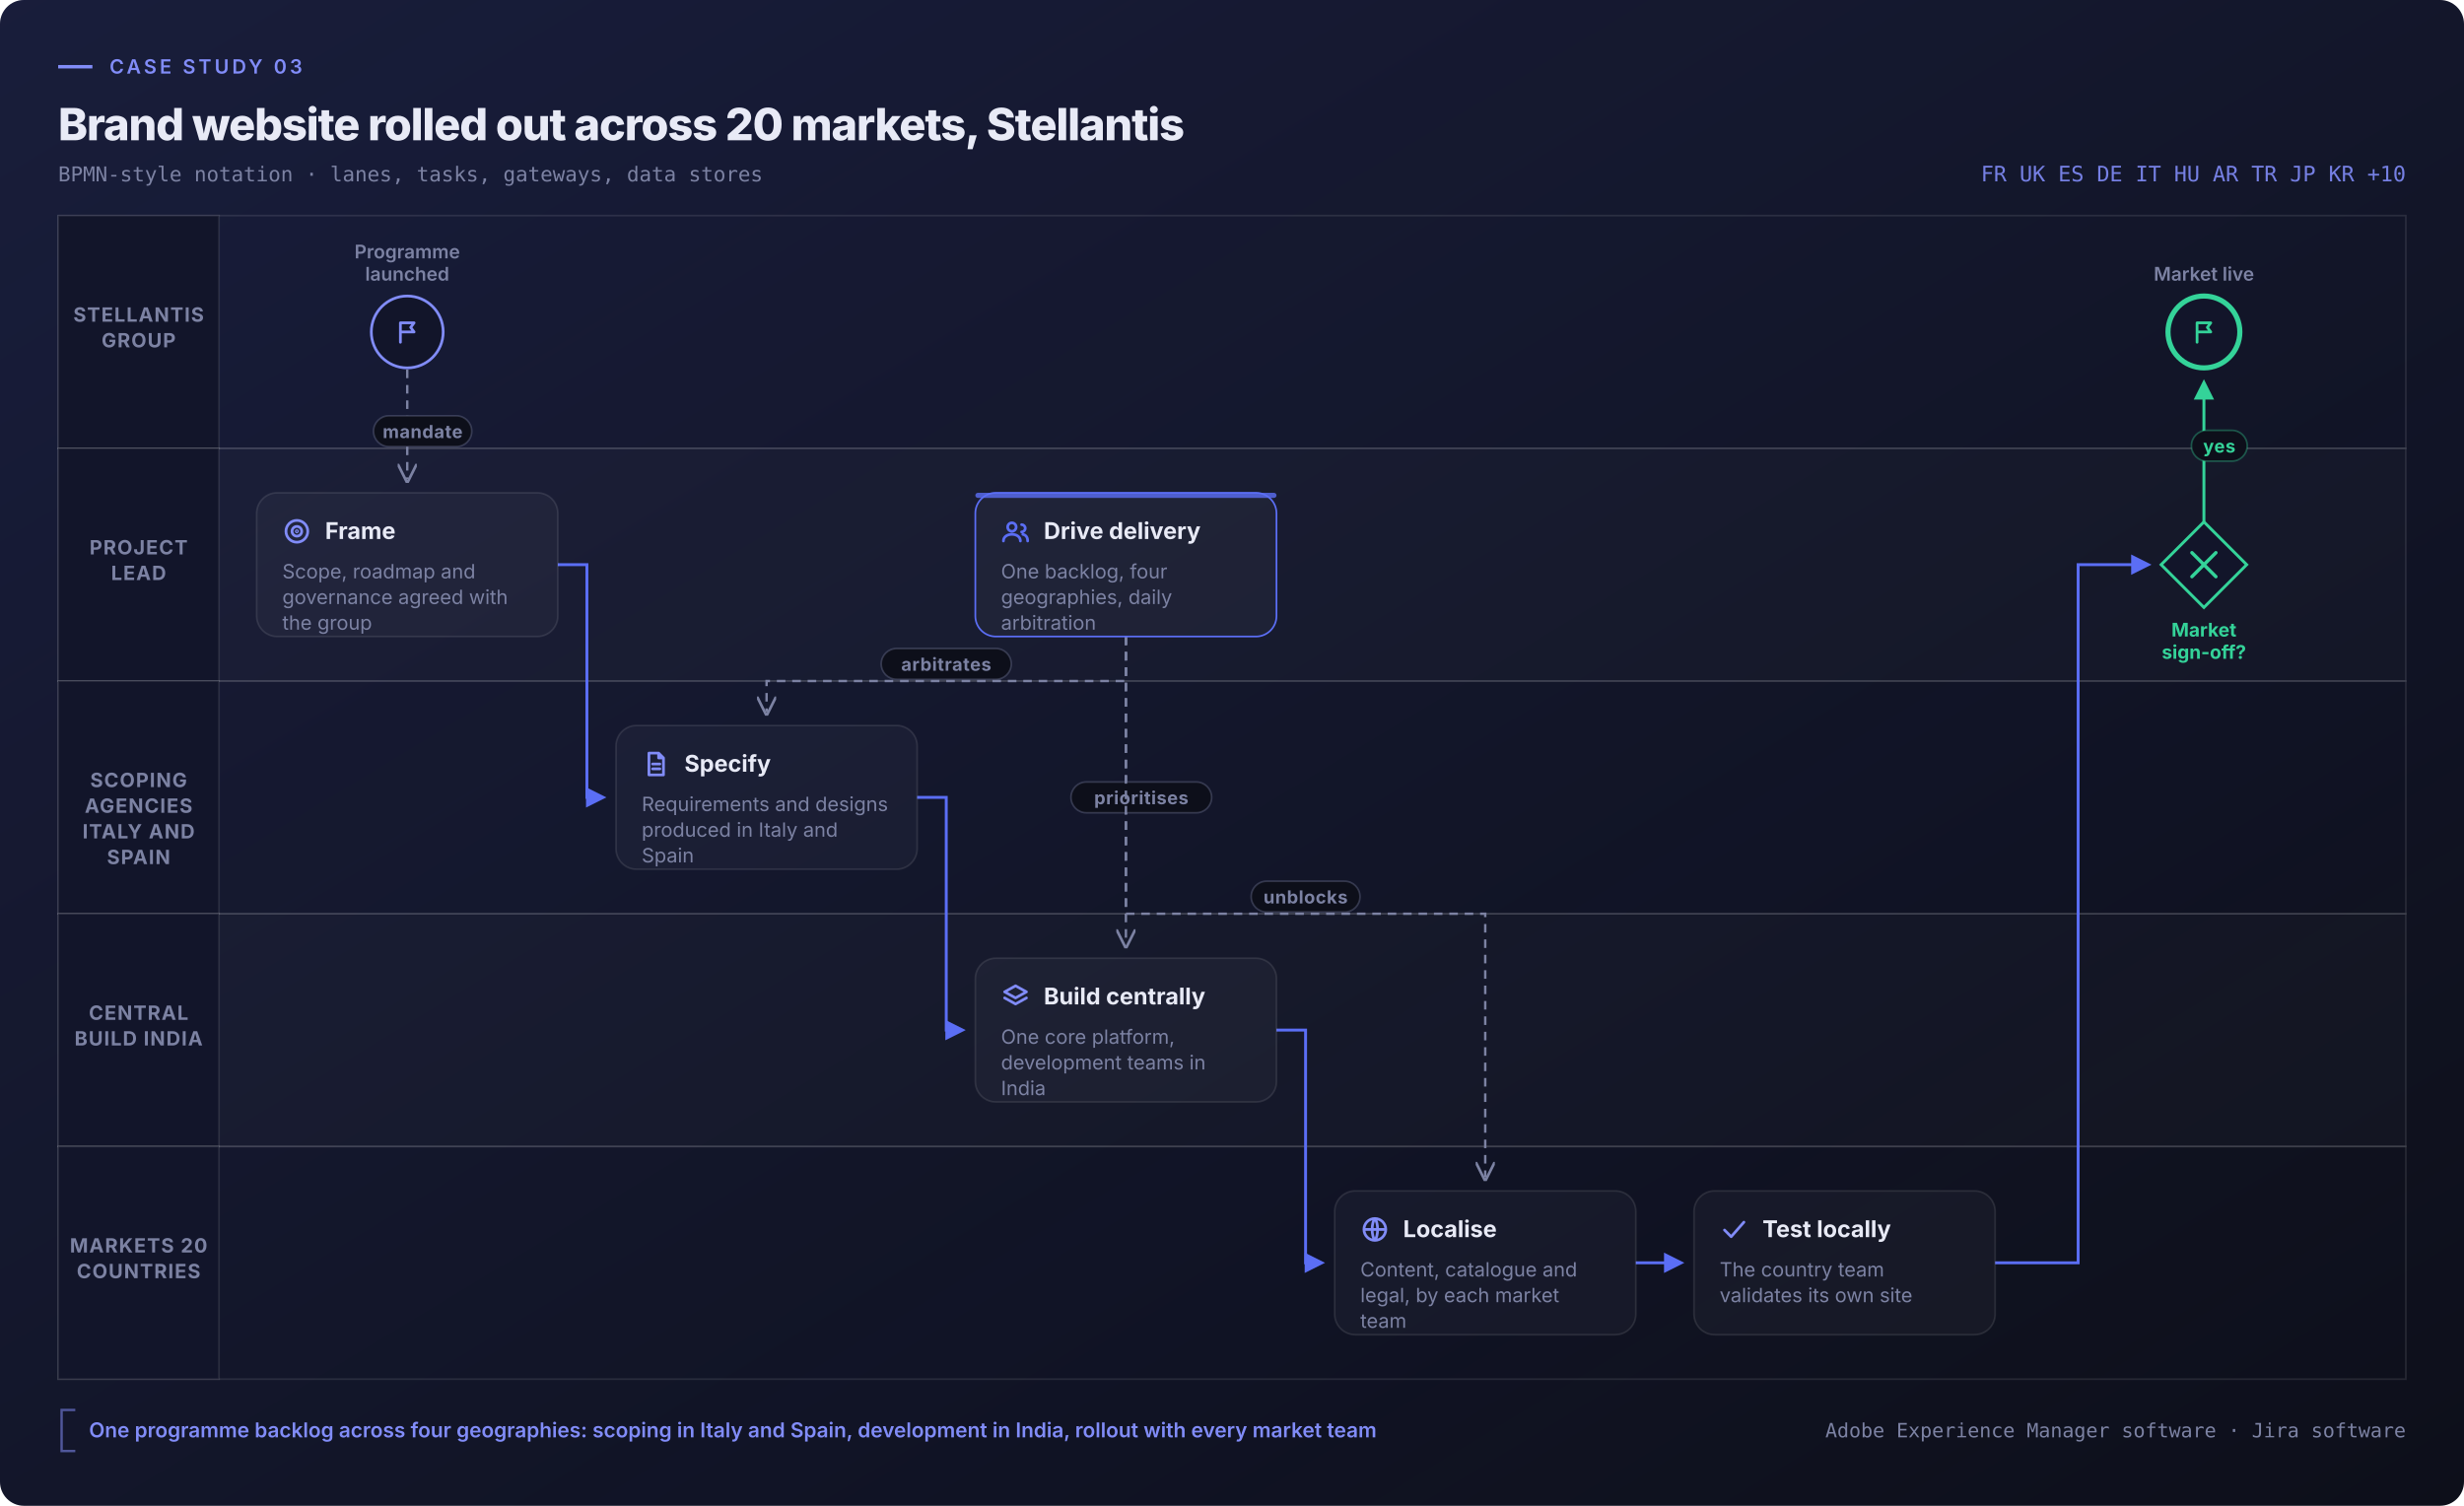
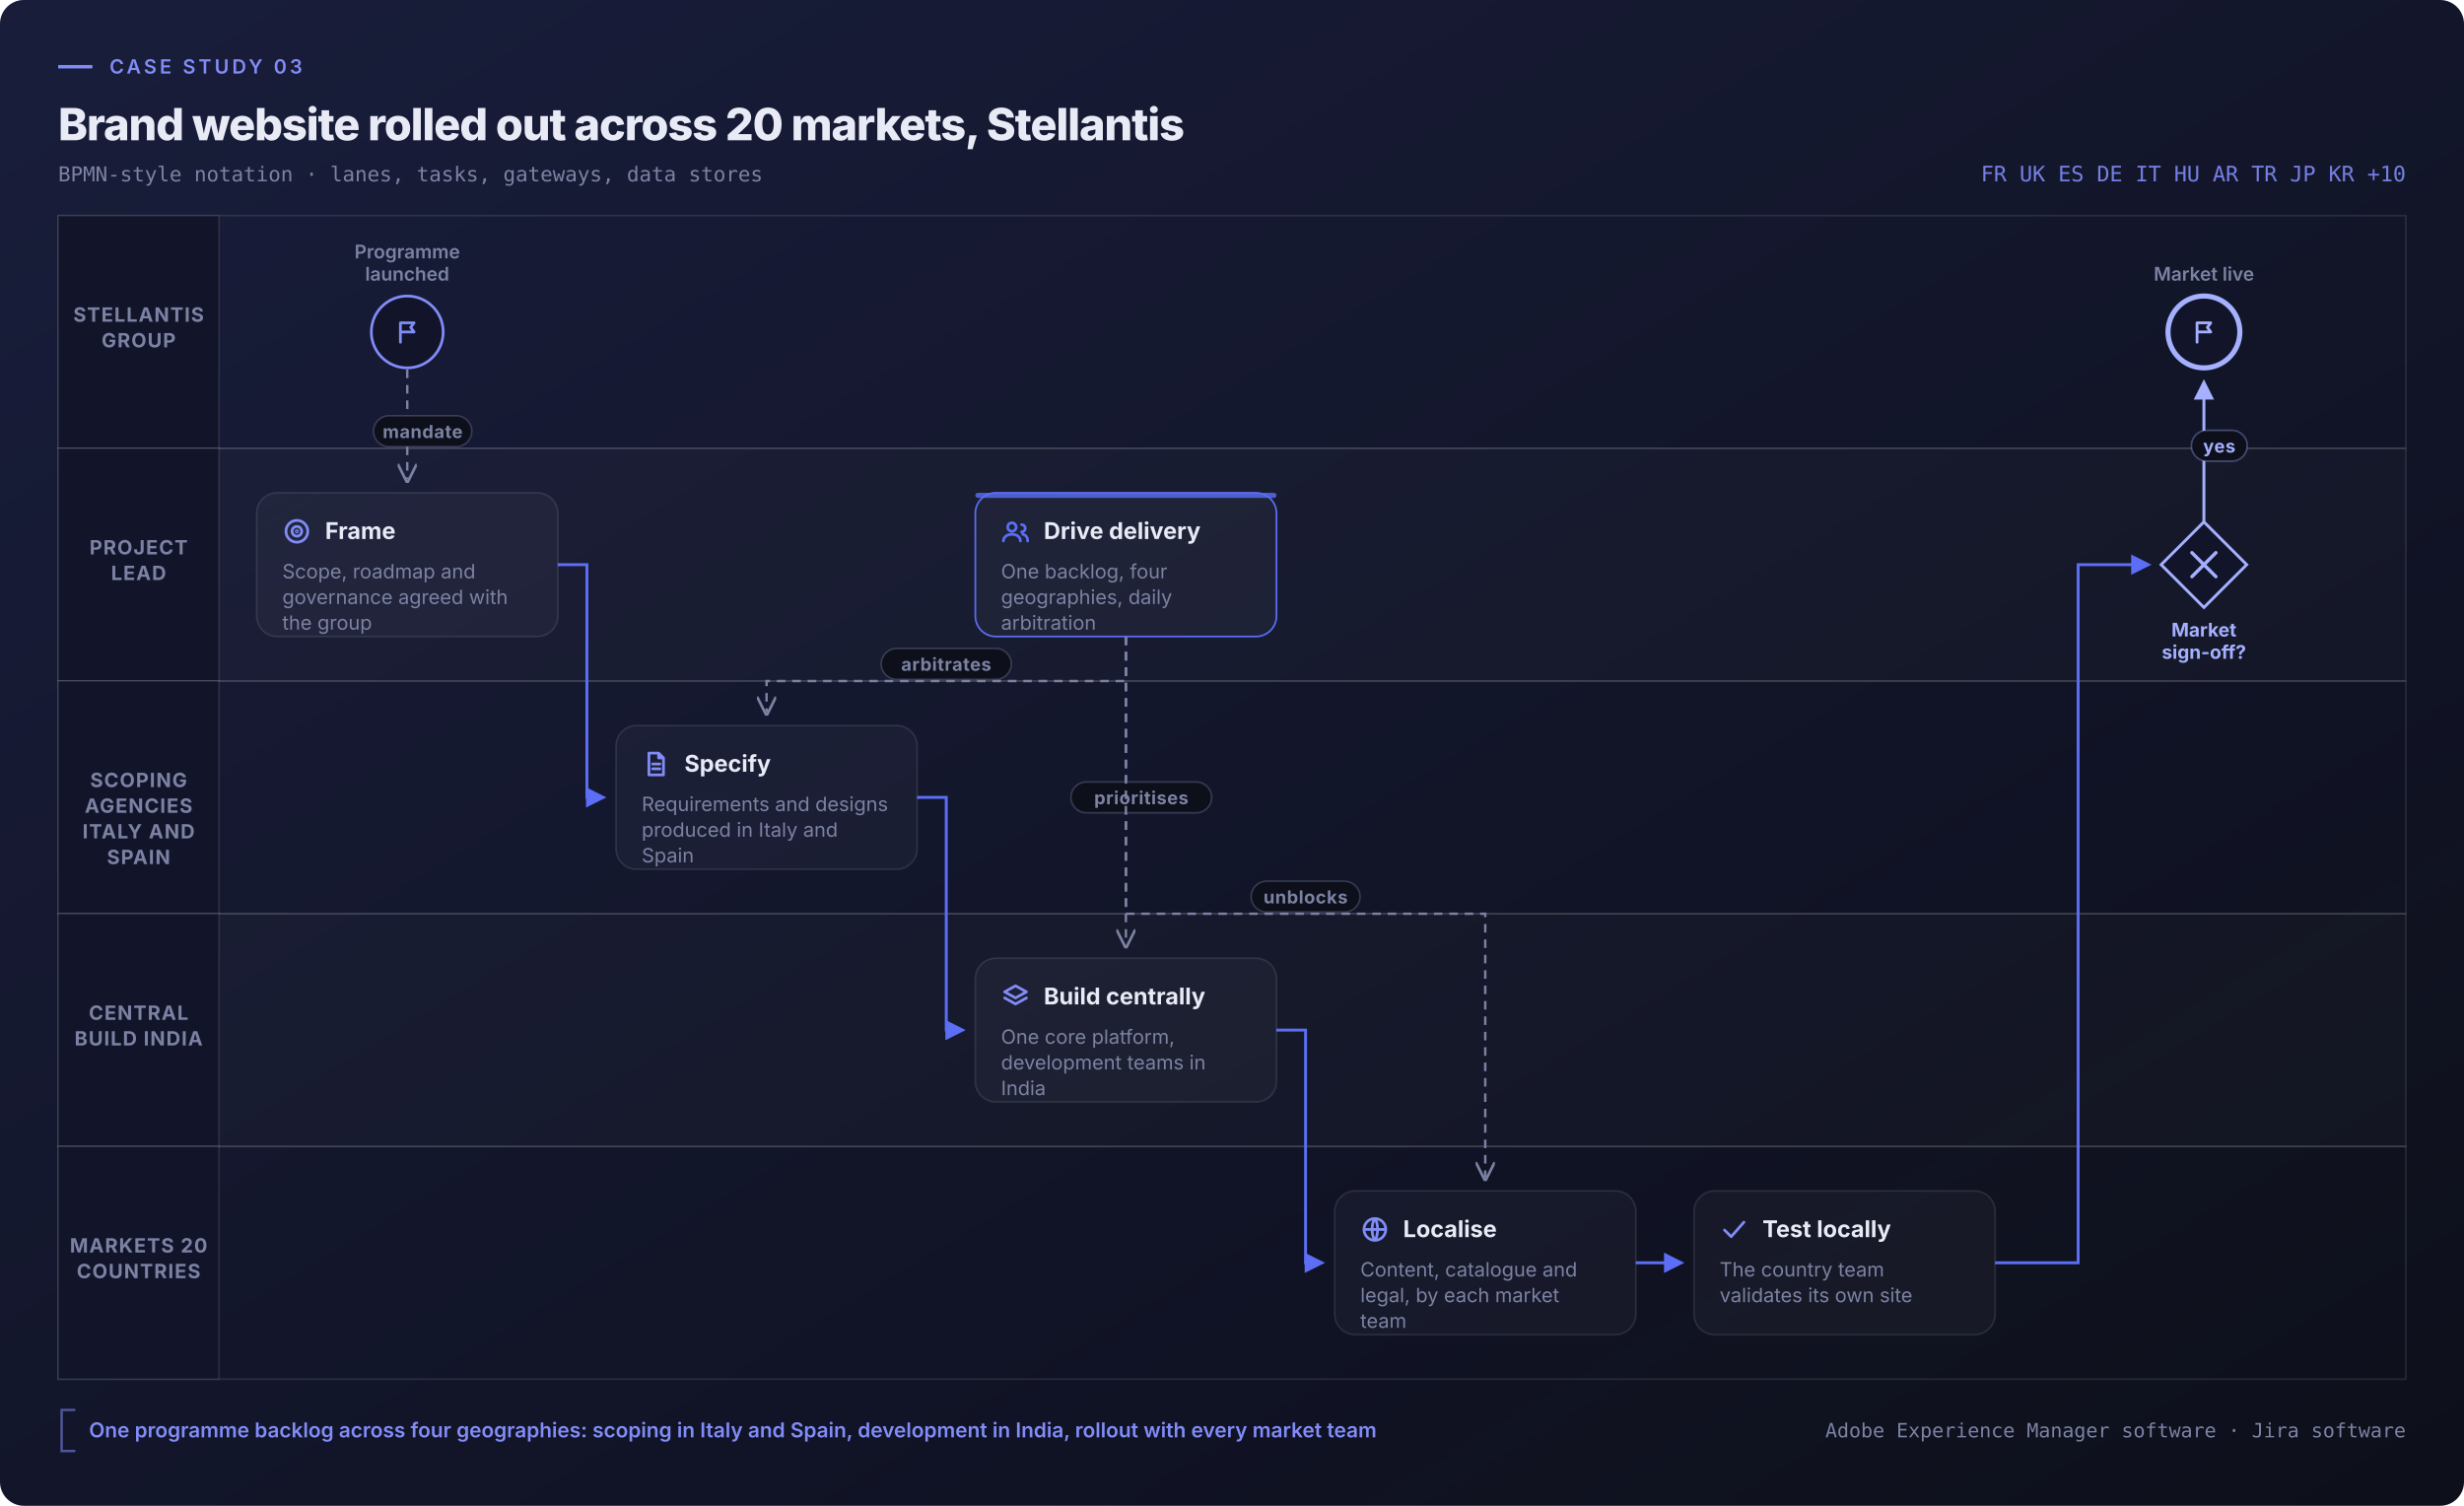
<svg xmlns="http://www.w3.org/2000/svg" viewBox="0 0 1440 880" preserveAspectRatio="xMidYMid meet" role="img" aria-label="Brand website rolled out across 20 markets, Stellantis">
  <defs>
    <linearGradient id="bgg" x1="0" y1="0" x2="1" y2="1">
      <stop offset="0" stop-color="#5b6ef5" stop-opacity="0.15" />
      <stop offset="1" stop-color="#5b6ef5" stop-opacity="0" />
    </linearGradient>
    <marker id="seq" viewBox="0 0 10 10" refX="8" refY="5" markerWidth="7" markerHeight="7" orient="auto">
      <path d="M0,0 L10,5 L0,10 z" fill="#5b6ef5" />
    </marker>
    <marker id="msg" viewBox="0 0 10 10" refX="8" refY="5" markerWidth="8" markerHeight="8" orient="auto">
      <path d="M0,0 L10,5 L0,10" fill="none" stroke="#7c82a3" stroke-width="1.4" />
    </marker>
    <marker id="grn" viewBox="0 0 10 10" refX="8" refY="5" markerWidth="7" markerHeight="7" orient="auto">
-       <path d="M0,0 L10,5 L0,10 z" fill="#34d399" />
+       <path d="M0,0 L10,5 L0,10 z" fill="#a5b0ff" />
    </marker>
  </defs>
  <rect width="1440" height="880" rx="14" fill="#0d0f1a" />
  <rect width="1440" height="880" rx="14" fill="url(#bgg)" />
  <rect x="34" y="38" width="20" height="2" fill="#818cf8" />
  <text x="64" y="43" font-family="Google Sans Text, Google Sans, system-ui, -apple-system, sans-serif" font-size="11.5" font-weight="600" letter-spacing="1.8" fill="#818cf8">CASE STUDY 03</text>
  <text x="34" y="82" font-family="Google Sans, Google Sans Text, system-ui, -apple-system, sans-serif" font-size="26" font-weight="800" letter-spacing="-0.6" fill="#e8eaf6">Brand website rolled out across 20 markets, Stellantis</text>
  <text x="34" y="106" font-family="Google Sans Code, ui-monospace, SFMono-Regular, Menlo, monospace" font-size="12" fill="#7c82a3">BPMN-style notation · lanes, tasks, gateways, data stores</text>
  <text x="1406" y="106" text-anchor="end" font-family="Google Sans Code, ui-monospace, SFMono-Regular, Menlo, monospace" font-size="12.5" fill="#818cf8" fill-opacity="0.9">FR UK ES DE IT HU AR TR JP KR +10</text>
  <rect x="34" y="126" width="1372" height="136" fill="none" stroke="rgba(255,255,255,0.10)" />
  <rect x="34" y="126" width="94" height="136" fill="#12152a" stroke="rgba(255,255,255,0.10)" />
  <text x="81" y="188" text-anchor="middle" font-family="Google Sans Text, Google Sans, system-ui, -apple-system, sans-serif" font-size="11.5" font-weight="700" letter-spacing="0.6" fill="#7c82a3">STELLANTIS</text>
  <text x="81" y="203" text-anchor="middle" font-family="Google Sans Text, Google Sans, system-ui, -apple-system, sans-serif" font-size="11.5" font-weight="700" letter-spacing="0.6" fill="#7c82a3">GROUP</text>
  <rect x="34" y="262" width="1372" height="136" fill="rgba(255,255,255,0.016)" />
  <rect x="34" y="262" width="1372" height="136" fill="none" stroke="rgba(255,255,255,0.10)" />
  <rect x="34" y="262" width="94" height="136" fill="#12152a" stroke="rgba(255,255,255,0.10)" />
  <text x="81" y="324" text-anchor="middle" font-family="Google Sans Text, Google Sans, system-ui, -apple-system, sans-serif" font-size="11.5" font-weight="700" letter-spacing="0.6" fill="#7c82a3">PROJECT</text>
  <text x="81" y="339" text-anchor="middle" font-family="Google Sans Text, Google Sans, system-ui, -apple-system, sans-serif" font-size="11.5" font-weight="700" letter-spacing="0.6" fill="#7c82a3">LEAD</text>
  <rect x="34" y="398" width="1372" height="136" fill="none" stroke="rgba(255,255,255,0.10)" />
  <rect x="34" y="398" width="94" height="136" fill="#12152a" stroke="rgba(255,255,255,0.10)" />
  <text x="81" y="460" text-anchor="middle" font-family="Google Sans Text, Google Sans, system-ui, -apple-system, sans-serif" font-size="11.5" font-weight="700" letter-spacing="0.6" fill="#7c82a3">SCOPING</text>
  <text x="81" y="475" text-anchor="middle" font-family="Google Sans Text, Google Sans, system-ui, -apple-system, sans-serif" font-size="11.5" font-weight="700" letter-spacing="0.6" fill="#7c82a3">AGENCIES</text>
  <text x="81" y="490" text-anchor="middle" font-family="Google Sans Text, Google Sans, system-ui, -apple-system, sans-serif" font-size="11.5" font-weight="700" letter-spacing="0.6" fill="#7c82a3">ITALY AND</text>
  <text x="81" y="505" text-anchor="middle" font-family="Google Sans Text, Google Sans, system-ui, -apple-system, sans-serif" font-size="11.5" font-weight="700" letter-spacing="0.6" fill="#7c82a3">SPAIN</text>
  <rect x="34" y="534" width="1372" height="136" fill="rgba(255,255,255,0.016)" />
  <rect x="34" y="534" width="1372" height="136" fill="none" stroke="rgba(255,255,255,0.10)" />
  <rect x="34" y="534" width="94" height="136" fill="#12152a" stroke="rgba(255,255,255,0.10)" />
  <text x="81" y="596" text-anchor="middle" font-family="Google Sans Text, Google Sans, system-ui, -apple-system, sans-serif" font-size="11.5" font-weight="700" letter-spacing="0.6" fill="#7c82a3">CENTRAL</text>
  <text x="81" y="611" text-anchor="middle" font-family="Google Sans Text, Google Sans, system-ui, -apple-system, sans-serif" font-size="11.5" font-weight="700" letter-spacing="0.6" fill="#7c82a3">BUILD INDIA</text>
  <rect x="34" y="670" width="1372" height="136" fill="none" stroke="rgba(255,255,255,0.10)" />
  <rect x="34" y="670" width="94" height="136" fill="#12152a" stroke="rgba(255,255,255,0.10)" />
  <text x="81" y="732" text-anchor="middle" font-family="Google Sans Text, Google Sans, system-ui, -apple-system, sans-serif" font-size="11.5" font-weight="700" letter-spacing="0.6" fill="#7c82a3">MARKETS 20</text>
  <text x="81" y="747" text-anchor="middle" font-family="Google Sans Text, Google Sans, system-ui, -apple-system, sans-serif" font-size="11.5" font-weight="700" letter-spacing="0.6" fill="#7c82a3">COUNTRIES</text>
  <path d="M 238.0 216.0 V 280.0" fill="none" stroke="#7c82a3" stroke-width="1.4" stroke-dasharray="5 4" marker-end="url(#msg)" />
  <rect x="218.3" y="243.0" width="57.4" height="18" rx="9" fill="#0d0f1a" stroke="#7c82a3" stroke-opacity="0.35" />
  <text x="247.0" y="256.0" text-anchor="middle" font-family="Google Sans Text, Google Sans, system-ui, -apple-system, sans-serif" font-size="10.5" font-weight="700" letter-spacing="0.3" fill="#7c82a3">mandate</text>
  <path d="M 326.0 330.0 H 343.0 V 466.0 H 352.0" fill="none" stroke="#5b6ef5" stroke-width="1.7" marker-end="url(#seq)" />
  <path d="M 536.0 466.0 H 553.0 V 602.0 H 562.0" fill="none" stroke="#5b6ef5" stroke-width="1.7" marker-end="url(#seq)" />
  <path d="M 746.0 602.0 H 763.0 V 738.0 H 772.0" fill="none" stroke="#5b6ef5" stroke-width="1.7" marker-end="url(#seq)" />
  <path d="M 956.0 738.0 H 982.0" fill="none" stroke="#5b6ef5" stroke-width="1.7" marker-end="url(#seq)" />
  <path d="M 1166.0 738.0 H 1214.5 V 330.0 H 1255.0" fill="none" stroke="#5b6ef5" stroke-width="1.7" marker-end="url(#seq)" />
-   <path d="M 1288.0 305.0 V 224.0" fill="none" stroke="#34d399" stroke-width="1.7" marker-end="url(#grn)" />
-   <rect x="1280.7" y="251.5" width="32.6" height="18" rx="9" fill="#0d0f1a" stroke="#34d399" stroke-opacity="0.35" />
-   <text x="1297.0" y="264.5" text-anchor="middle" font-family="Google Sans Text, Google Sans, system-ui, -apple-system, sans-serif" font-size="10.5" font-weight="700" letter-spacing="0.3" fill="#34d399">yes</text>
+   <path d="M 1288.0 305.0 V 224.0" fill="none" stroke="#a5b0ff" stroke-width="1.7" marker-end="url(#grn)" />
+   <rect x="1280.7" y="251.5" width="32.6" height="18" rx="9" fill="#0d0f1a" stroke="#a5b0ff" stroke-opacity="0.35" />
+   <text x="1297.0" y="264.5" text-anchor="middle" font-family="Google Sans Text, Google Sans, system-ui, -apple-system, sans-serif" font-size="10.5" font-weight="700" letter-spacing="0.3" fill="#a5b0ff">yes</text>
  <path d="M 658.0 372.0 V 398.0 H 448.0 V 416.0" fill="none" stroke="#7c82a3" stroke-width="1.4" stroke-dasharray="5 4" marker-end="url(#msg)" />
  <rect x="515.0" y="379.0" width="76.0" height="18" rx="9" fill="#0d0f1a" stroke="#7c82a3" stroke-opacity="0.35" />
  <text x="553.0" y="392.0" text-anchor="middle" font-family="Google Sans Text, Google Sans, system-ui, -apple-system, sans-serif" font-size="10.5" font-weight="700" letter-spacing="0.3" fill="#7c82a3">arbitrates</text>
  <path d="M 658.0 372.0 V 552.0" fill="none" stroke="#7c82a3" stroke-width="1.4" stroke-dasharray="5 4" marker-end="url(#msg)" />
  <rect x="625.9" y="457.0" width="82.2" height="18" rx="9" fill="#0d0f1a" stroke="#7c82a3" stroke-opacity="0.35" />
  <text x="667.0" y="470.0" text-anchor="middle" font-family="Google Sans Text, Google Sans, system-ui, -apple-system, sans-serif" font-size="10.5" font-weight="700" letter-spacing="0.3" fill="#7c82a3">prioritises</text>
  <path d="M 658.0 372.0 V 534.0 H 868.0 V 688.0" fill="none" stroke="#7c82a3" stroke-width="1.4" stroke-dasharray="5 4" marker-end="url(#msg)" />
  <rect x="731.2" y="515.0" width="63.6" height="18" rx="9" fill="#0d0f1a" stroke="#7c82a3" stroke-opacity="0.35" />
  <text x="763.0" y="528.0" text-anchor="middle" font-family="Google Sans Text, Google Sans, system-ui, -apple-system, sans-serif" font-size="10.5" font-weight="700" letter-spacing="0.3" fill="#7c82a3">unblocks</text>
  <circle cx="238.0" cy="194.0" r="21" fill="#12152a" stroke="#818cf8" stroke-width="1.6" />
  <g transform="translate(230.0,186.0) scale(0.667)" fill="none" stroke="#818cf8" stroke-width="2.40" stroke-linecap="round" stroke-linejoin="round">
    <path d="M6 21V4h12l-3 4 3 4H6" />
  </g>
  <text x="238.0" y="151.0" text-anchor="middle" font-family="Google Sans Text, Google Sans, system-ui, -apple-system, sans-serif" font-size="11" font-weight="600" fill="#7c82a3">Programme</text>
  <text x="238.0" y="164.0" text-anchor="middle" font-family="Google Sans Text, Google Sans, system-ui, -apple-system, sans-serif" font-size="11" font-weight="600" fill="#7c82a3">launched</text>
  <rect x="150.0" y="288.0" width="176" height="84" rx="12" fill="rgba(255,255,255,0.035)" stroke="rgba(255,255,255,0.10)" stroke-opacity="1" />
  <rect x="150.0" y="288.0" width="176" height="3" rx="1.5" fill="none" fill-opacity="0.8" />
  <g transform="translate(165.0,302.0) scale(0.708)" fill="none" stroke="#818cf8" stroke-width="2.26" stroke-linecap="round" stroke-linejoin="round">
    <path d="M12 3a9 9 0 1 0 0 18 9 9 0 0 0 0-18z M12 8a4 4 0 1 0 0 8 4 4 0 0 0 0-8z M12 11.5a.5.5 0 1 0 0 1 .5.5 0 0 0 0-1z" />
  </g>
  <text x="190.0" y="315.0" font-family="Google Sans Text, Google Sans, system-ui, -apple-system, sans-serif" font-size="13.5" font-weight="700" fill="#e8eaf6">Frame</text>
  <text x="165.0" y="338.0" font-family="Google Sans Text, Google Sans, system-ui, -apple-system, sans-serif" font-size="11.5" fill="#7c82a3">Scope, roadmap and</text>
  <text x="165.0" y="353.0" font-family="Google Sans Text, Google Sans, system-ui, -apple-system, sans-serif" font-size="11.5" fill="#7c82a3">governance agreed with</text>
  <text x="165.0" y="368.0" font-family="Google Sans Text, Google Sans, system-ui, -apple-system, sans-serif" font-size="11.5" fill="#7c82a3">the group</text>
  <rect x="360.0" y="424.0" width="176" height="84" rx="12" fill="rgba(255,255,255,0.035)" stroke="rgba(255,255,255,0.10)" stroke-opacity="1" />
  <rect x="360.0" y="424.0" width="176" height="3" rx="1.5" fill="none" fill-opacity="0.8" />
  <g transform="translate(375.0,438.0) scale(0.708)" fill="none" stroke="#818cf8" stroke-width="2.26" stroke-linecap="round" stroke-linejoin="round">
    <path d="M6 3h8l4 4v14H6z M14 3v4h4 M9 12h6 M9 16h6" />
  </g>
  <text x="400.0" y="451.0" font-family="Google Sans Text, Google Sans, system-ui, -apple-system, sans-serif" font-size="13.5" font-weight="700" fill="#e8eaf6">Specify</text>
  <text x="375.0" y="474.0" font-family="Google Sans Text, Google Sans, system-ui, -apple-system, sans-serif" font-size="11.5" fill="#7c82a3">Requirements and designs</text>
  <text x="375.0" y="489.0" font-family="Google Sans Text, Google Sans, system-ui, -apple-system, sans-serif" font-size="11.5" fill="#7c82a3">produced in Italy and</text>
  <text x="375.0" y="504.0" font-family="Google Sans Text, Google Sans, system-ui, -apple-system, sans-serif" font-size="11.5" fill="#7c82a3">Spain</text>
  <rect x="570.0" y="288.0" width="176" height="84" rx="12" fill="rgba(255,255,255,0.035)" stroke="#5b6ef5" stroke-opacity="1" />
  <rect x="570.0" y="288.0" width="176" height="3" rx="1.5" fill="#5b6ef5" fill-opacity="0.8" />
  <g transform="translate(585.0,302.0) scale(0.708)" fill="none" stroke="#5b6ef5" stroke-width="2.26" stroke-linecap="round" stroke-linejoin="round">
    <path d="M9 12a3.5 3.5 0 1 0 0-7 3.5 3.5 0 0 0 0 7z M2 20c0-3.5 3.2-5.5 7-5.5s7 2 7 5.5 M17 6.5a3 3 0 0 1 0 6 M18 14.5c2.4.5 4 2.3 4 5.5" />
  </g>
  <text x="610.0" y="315.0" font-family="Google Sans Text, Google Sans, system-ui, -apple-system, sans-serif" font-size="13.5" font-weight="700" fill="#e8eaf6">Drive delivery</text>
  <text x="585.0" y="338.0" font-family="Google Sans Text, Google Sans, system-ui, -apple-system, sans-serif" font-size="11.5" fill="#7c82a3">One backlog, four</text>
  <text x="585.0" y="353.0" font-family="Google Sans Text, Google Sans, system-ui, -apple-system, sans-serif" font-size="11.5" fill="#7c82a3">geographies, daily</text>
  <text x="585.0" y="368.0" font-family="Google Sans Text, Google Sans, system-ui, -apple-system, sans-serif" font-size="11.5" fill="#7c82a3">arbitration</text>
  <rect x="570.0" y="560.0" width="176" height="84" rx="12" fill="rgba(255,255,255,0.035)" stroke="rgba(255,255,255,0.10)" stroke-opacity="1" />
  <rect x="570.0" y="560.0" width="176" height="3" rx="1.5" fill="none" fill-opacity="0.8" />
  <g transform="translate(585.0,574.0) scale(0.708)" fill="none" stroke="#818cf8" stroke-width="2.26" stroke-linecap="round" stroke-linejoin="round">
    <path d="M12 3l9 5-9 5-9-5z M3 13l9 5 9-5" />
  </g>
  <text x="610.0" y="587.0" font-family="Google Sans Text, Google Sans, system-ui, -apple-system, sans-serif" font-size="13.5" font-weight="700" fill="#e8eaf6">Build centrally</text>
  <text x="585.0" y="610.0" font-family="Google Sans Text, Google Sans, system-ui, -apple-system, sans-serif" font-size="11.5" fill="#7c82a3">One core platform,</text>
  <text x="585.0" y="625.0" font-family="Google Sans Text, Google Sans, system-ui, -apple-system, sans-serif" font-size="11.5" fill="#7c82a3">development teams in</text>
  <text x="585.0" y="640.0" font-family="Google Sans Text, Google Sans, system-ui, -apple-system, sans-serif" font-size="11.5" fill="#7c82a3">India</text>
  <rect x="780.0" y="696.0" width="176" height="84" rx="12" fill="rgba(255,255,255,0.035)" stroke="rgba(255,255,255,0.10)" stroke-opacity="1" />
  <rect x="780.0" y="696.0" width="176" height="3" rx="1.5" fill="none" fill-opacity="0.8" />
  <g transform="translate(795.0,710.0) scale(0.708)" fill="none" stroke="#818cf8" stroke-width="2.26" stroke-linecap="round" stroke-linejoin="round">
    <path d="M12 3a9 9 0 1 0 0 18 9 9 0 0 0 0-18z M3 12h18 M12 3c3 3.5 3 14.5 0 18 M12 3c-3 3.5-3 14.5 0 18" />
  </g>
  <text x="820.0" y="723.0" font-family="Google Sans Text, Google Sans, system-ui, -apple-system, sans-serif" font-size="13.5" font-weight="700" fill="#e8eaf6">Localise</text>
  <text x="795.0" y="746.0" font-family="Google Sans Text, Google Sans, system-ui, -apple-system, sans-serif" font-size="11.5" fill="#7c82a3">Content, catalogue and</text>
  <text x="795.0" y="761.0" font-family="Google Sans Text, Google Sans, system-ui, -apple-system, sans-serif" font-size="11.5" fill="#7c82a3">legal, by each market</text>
  <text x="795.0" y="776.0" font-family="Google Sans Text, Google Sans, system-ui, -apple-system, sans-serif" font-size="11.5" fill="#7c82a3">team</text>
  <rect x="990.0" y="696.0" width="176" height="84" rx="12" fill="rgba(255,255,255,0.035)" stroke="rgba(255,255,255,0.10)" stroke-opacity="1" />
  <rect x="990.0" y="696.0" width="176" height="3" rx="1.5" fill="none" fill-opacity="0.8" />
  <g transform="translate(1005.0,710.0) scale(0.708)" fill="none" stroke="#818cf8" stroke-width="2.26" stroke-linecap="round" stroke-linejoin="round">
    <path d="M4 12.5l5.5 5.5L20 6" />
  </g>
  <text x="1030.0" y="723.0" font-family="Google Sans Text, Google Sans, system-ui, -apple-system, sans-serif" font-size="13.5" font-weight="700" fill="#e8eaf6">Test locally</text>
  <text x="1005.0" y="746.0" font-family="Google Sans Text, Google Sans, system-ui, -apple-system, sans-serif" font-size="11.5" fill="#7c82a3">The country team</text>
  <text x="1005.0" y="761.0" font-family="Google Sans Text, Google Sans, system-ui, -apple-system, sans-serif" font-size="11.5" fill="#7c82a3">validates its own site</text>
-   <path d="M 1288.0 305.0 L 1313.0 330.0 L 1288.0 355.0 L 1263.0 330.0 Z" fill="#12152a" stroke="#34d399" stroke-width="1.7" />
-   <path d="M 1281.0 323.0 l 14 14 M 1295.0 323.0 l -14 14" stroke="#34d399" stroke-width="2" stroke-linecap="round" />
-   <text x="1288.0" y="372.0" text-anchor="middle" font-family="Google Sans Text, Google Sans, system-ui, -apple-system, sans-serif" font-size="11" font-weight="700" fill="#34d399">Market</text>
-   <text x="1288.0" y="385.0" text-anchor="middle" font-family="Google Sans Text, Google Sans, system-ui, -apple-system, sans-serif" font-size="11" font-weight="700" fill="#34d399">sign-off?</text>
-   <circle cx="1288.0" cy="194.0" r="21" fill="#12152a" stroke="#34d399" stroke-width="3.0" />
-   <g transform="translate(1280.0,186.0) scale(0.667)" fill="none" stroke="#34d399" stroke-width="2.40" stroke-linecap="round" stroke-linejoin="round">
+   <path d="M 1288.0 305.0 L 1313.0 330.0 L 1288.0 355.0 L 1263.0 330.0 Z" fill="#12152a" stroke="#a5b0ff" stroke-width="1.7" />
+   <path d="M 1281.0 323.0 l 14 14 M 1295.0 323.0 l -14 14" stroke="#a5b0ff" stroke-width="2" stroke-linecap="round" />
+   <text x="1288.0" y="372.0" text-anchor="middle" font-family="Google Sans Text, Google Sans, system-ui, -apple-system, sans-serif" font-size="11" font-weight="700" fill="#a5b0ff">Market</text>
+   <text x="1288.0" y="385.0" text-anchor="middle" font-family="Google Sans Text, Google Sans, system-ui, -apple-system, sans-serif" font-size="11" font-weight="700" fill="#a5b0ff">sign-off?</text>
+   <circle cx="1288.0" cy="194.0" r="21" fill="#12152a" stroke="#a5b0ff" stroke-width="3.0" />
+   <g transform="translate(1280.0,186.0) scale(0.667)" fill="none" stroke="#a5b0ff" stroke-width="2.40" stroke-linecap="round" stroke-linejoin="round">
    <path d="M6 21V4h12l-3 4 3 4H6" />
  </g>
  <text x="1288.0" y="164.0" text-anchor="middle" font-family="Google Sans Text, Google Sans, system-ui, -apple-system, sans-serif" font-size="11" font-weight="600" fill="#7c82a3">Market live</text>
  <path d="M 44 824 h -8 v 24 h 8" fill="none" stroke="#818cf8" stroke-opacity="0.55" stroke-width="1.4" />
  <text x="52" y="840" font-family="Google Sans Text, Google Sans, system-ui, -apple-system, sans-serif" font-size="12" font-weight="600" fill="#818cf8">One programme backlog across four geographies: scoping in Italy and Spain, development in India, rollout with every market team</text>
  <text x="1406" y="840" text-anchor="end" font-family="Google Sans Code, ui-monospace, SFMono-Regular, Menlo, monospace" font-size="11.5" fill="#7c82a3">Adobe Experience Manager software · Jira software</text>
</svg>
